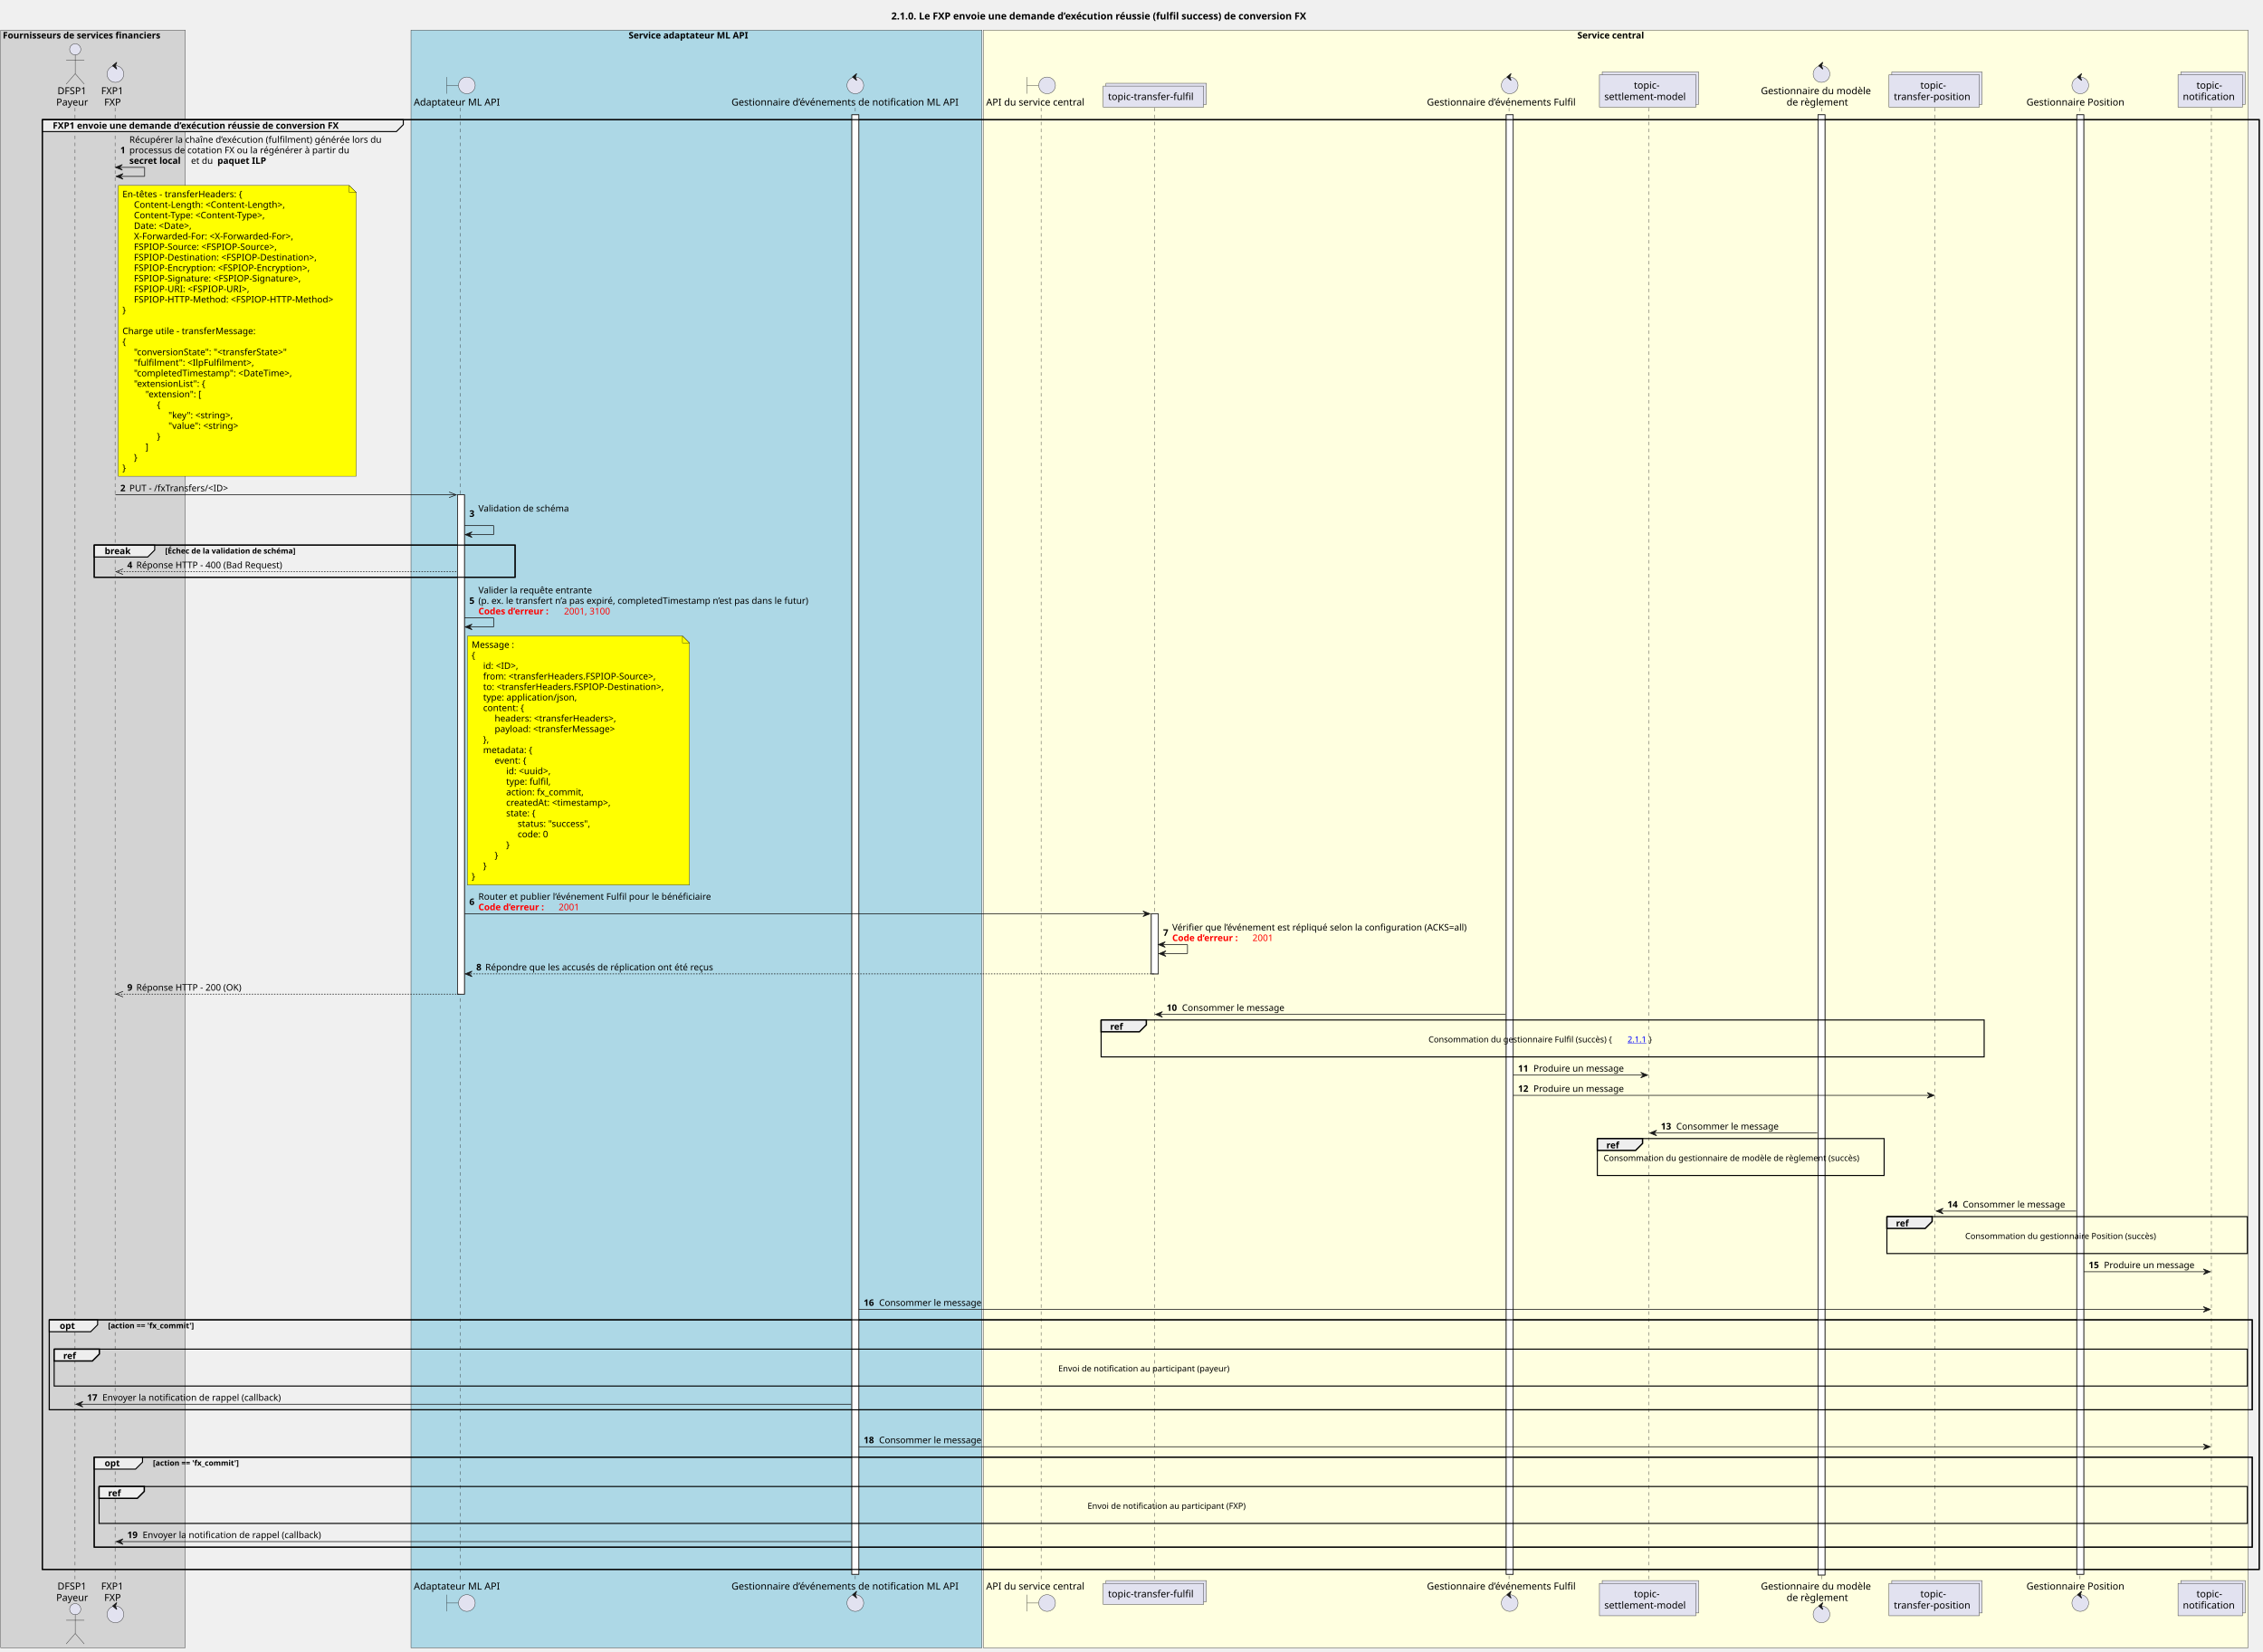
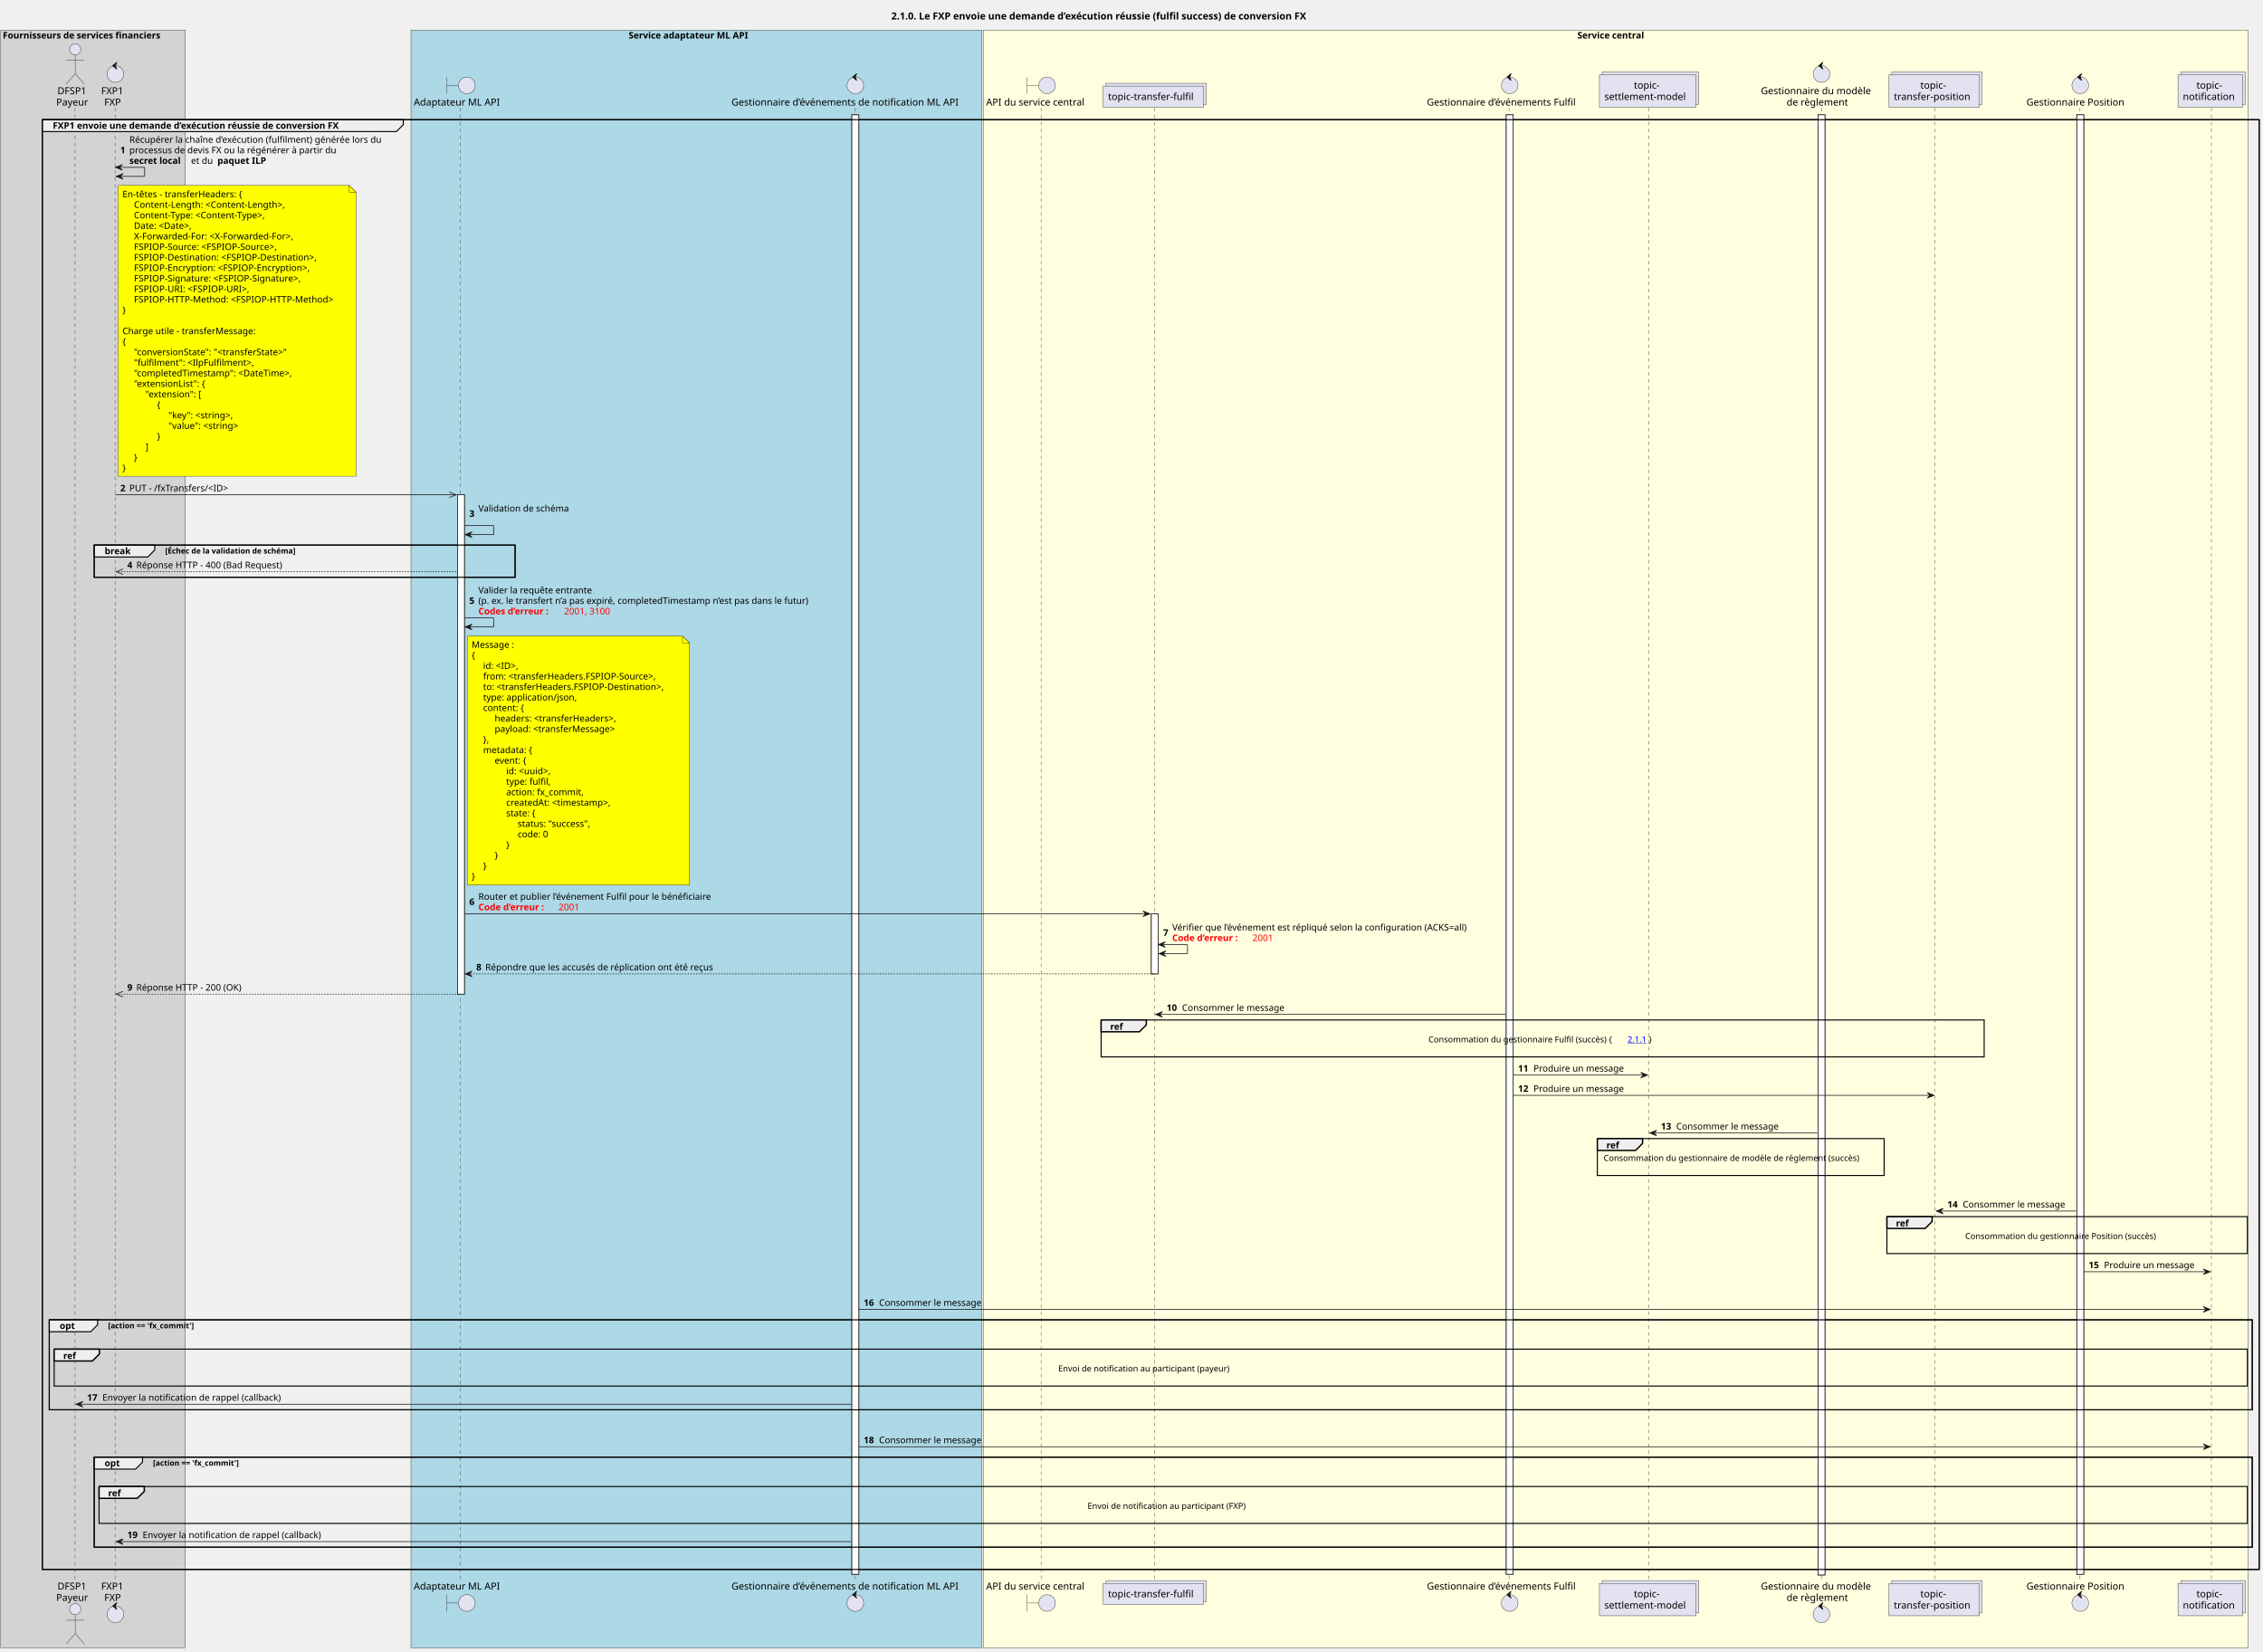
<svg xmlns="http://www.w3.org/2000/svg" xmlns:xlink="http://www.w3.org/1999/xlink" contentStyleType="text/css" height="2374px" preserveAspectRatio="none" style="width:3253px;height:2374px;background:#FFFFFF;" version="1.1" viewBox="0 0 3253 2374" width="3253px" zoomAndPan="magnify">
  <defs />
  <g>
    <text fill="#000000" font-family="sans-serif" font-size="14" font-weight="bold" lengthAdjust="spacing" textLength="694.094" x="1281.224" y="27.995">2.1.0. Le FXP envoie une demande d’exécution réussie (fulfil success) de conversion FX</text>
    <rect fill="#D3D3D3" height="2325.297" style="stroke:#181818;stroke-width:0.5;" width="265.264" x="1" y="43.297" />
    <text fill="#000000" font-family="sans-serif" font-size="13" font-weight="bold" lengthAdjust="spacing" textLength="259.264" x="4" y="55.364">Fournisseurs de services financiers</text>
    <rect fill="#ADD8E6" height="2325.297" style="stroke:#181818;stroke-width:0.5;" width="820.745" x="590.78" y="43.297" />
    <text fill="#000000" font-family="sans-serif" font-size="13" font-weight="bold" lengthAdjust="spacing" textLength="195.108" x="903.598" y="55.364">Service adaptateur ML API</text>
    <rect fill="#FFFFE0" height="2325.297" style="stroke:#181818;stroke-width:0.5;" width="1818.018" x="1413.525" y="43.297" />
    <text fill="#000000" font-family="sans-serif" font-size="13" font-weight="bold" lengthAdjust="spacing" textLength="110.202" x="2267.433" y="55.364">Service central</text>
    <rect fill="#FFFFFF" height="717.781" style="stroke:#181818;stroke-width:1.0;" width="10" x="657.608" y="711.273" />
    <rect fill="#FFFFFF" height="2097.977" style="stroke:#181818;stroke-width:1.0;" width="10" x="1224.508" y="165.023" />
    <rect fill="#FFFFFF" height="86.398" style="stroke:#181818;stroke-width:1.0;" width="10" x="1654.99" y="1313.523" />
    <rect fill="#FFFFFF" height="2097.977" style="stroke:#181818;stroke-width:1.0;" width="10" x="2165.166" y="165.023" />
    <rect fill="#FFFFFF" height="2098.977" style="stroke:#181818;stroke-width:1.0;" width="10" x="2613.309" y="165.023" />
    <rect fill="#FFFFFF" height="2097.977" style="stroke:#181818;stroke-width:1.0;" width="10" x="2985.336" y="165.023" />
    <rect fill="none" height="2083.977" style="stroke:#000000;stroke-width:1.5;" width="3186.682" x="60.861" y="172.023" />
    <rect fill="none" height="46.266" style="stroke:#000000;stroke-width:1.5;" width="605.027" x="135.41" y="783.539" />
    <rect fill="none" height="129.336" style="stroke:#000000;stroke-width:1.5;" width="3166.682" x="70.861" y="1897.195" />
    <rect fill="none" height="129.336" style="stroke:#000000;stroke-width:1.5;" width="3102.133" x="135.41" y="2094.664" />
    <line style="stroke:#181818;stroke-width:0.5;stroke-dasharray:5.0,5.0;" x1="107.861" x2="107.861" y1="155.023" y2="2273" />
    <line style="stroke:#181818;stroke-width:0.5;stroke-dasharray:5.0,5.0;" x1="165.41" x2="165.41" y1="155.023" y2="2273" />
    <line style="stroke:#181818;stroke-width:0.5;stroke-dasharray:5.0,5.0;" x1="661.78" x2="661.78" y1="155.023" y2="2273" />
    <line style="stroke:#181818;stroke-width:0.5;stroke-dasharray:5.0,5.0;" x1="1229.491" x2="1229.491" y1="155.023" y2="2273" />
    <line style="stroke:#181818;stroke-width:0.5;stroke-dasharray:5.0,5.0;" x1="1496.525" x2="1496.525" y1="155.023" y2="2273" />
    <line style="stroke:#181818;stroke-width:0.5;stroke-dasharray:5.0,5.0;" x1="1659.83" x2="1659.83" y1="155.023" y2="2273" />
    <line style="stroke:#181818;stroke-width:0.5;stroke-dasharray:5.0,5.0;" x1="2169.191" x2="2169.191" y1="155.023" y2="2273" />
    <line style="stroke:#181818;stroke-width:0.5;stroke-dasharray:5.0,5.0;" x1="2370.142" x2="2370.142" y1="155.023" y2="2273" />
    <line style="stroke:#181818;stroke-width:0.5;stroke-dasharray:5.0,5.0;" x1="2618.233" x2="2618.233" y1="155.023" y2="2273" />
    <line style="stroke:#181818;stroke-width:0.5;stroke-dasharray:5.0,5.0;" x1="2781.384" x2="2781.384" y1="155.023" y2="2273" />
    <line style="stroke:#181818;stroke-width:0.5;stroke-dasharray:5.0,5.0;" x1="2989.965" x2="2989.965" y1="155.023" y2="2273" />
    <line style="stroke:#181818;stroke-width:0.5;stroke-dasharray:5.0,5.0;" x1="3178.813" x2="3178.813" y1="155.023" y2="2273" />
    <text fill="#000000" font-family="sans-serif" font-size="14" lengthAdjust="spacing" textLength="45.069" x="82.601" y="135.425">DFSP1</text>
    <text fill="#000000" font-family="sans-serif" font-size="14" lengthAdjust="spacing" textLength="48.549" x="80.861" y="151.722">Payeur</text>
    <ellipse cx="108.135" cy="70.93" fill="#E2E2F0" rx="8" ry="8" style="stroke:#181818;stroke-width:0.5;" />
    <path d="M108.135,78.93 L108.135,105.93 M95.135,86.93 L121.135,86.93 M108.135,105.93 L95.135,120.93 M108.135,105.93 L121.135,120.93 " fill="none" style="stroke:#181818;stroke-width:0.5;" />
    <text fill="#000000" font-family="sans-serif" font-size="14" lengthAdjust="spacing" textLength="45.069" x="82.601" y="2284.995">DFSP1</text>
    <text fill="#000000" font-family="sans-serif" font-size="14" lengthAdjust="spacing" textLength="48.549" x="80.861" y="2301.292">Payeur</text>
    <ellipse cx="108.135" cy="2313.094" fill="#E2E2F0" rx="8" ry="8" style="stroke:#181818;stroke-width:0.5;" />
    <path d="M108.135,2321.094 L108.135,2348.094 M95.135,2329.094 L121.135,2329.094 M108.135,2348.094 L95.135,2363.094 M108.135,2348.094 L121.135,2363.094 " fill="none" style="stroke:#181818;stroke-width:0.5;" />
    <text fill="#000000" font-family="sans-serif" font-size="14" lengthAdjust="spacing" textLength="34.993" x="145.41" y="135.425">FXP1</text>
    <text fill="#000000" font-family="sans-serif" font-size="14" lengthAdjust="spacing" textLength="26.086" x="149.863" y="151.722">FXP</text>
    <ellipse cx="165.906" cy="106.43" fill="#E2E2F0" rx="12" ry="12" style="stroke:#181818;stroke-width:0.5;" />
    <polygon fill="#181818" points="161.906,94.43,167.906,89.43,165.906,94.43,167.906,99.43,161.906,94.43" style="stroke:#181818;stroke-width:1.0;" />
    <text fill="#000000" font-family="sans-serif" font-size="14" lengthAdjust="spacing" textLength="34.993" x="145.41" y="2284.995">FXP1</text>
    <text fill="#000000" font-family="sans-serif" font-size="14" lengthAdjust="spacing" textLength="26.086" x="149.863" y="2301.292">FXP</text>
    <ellipse cx="165.906" cy="2320.594" fill="#E2E2F0" rx="12" ry="12" style="stroke:#181818;stroke-width:0.5;" />
    <polygon fill="#181818" points="161.906,2308.594,167.906,2303.594,165.906,2308.594,167.906,2313.594,161.906,2308.594" style="stroke:#181818;stroke-width:1.0;" />
    <text fill="#000000" font-family="sans-serif" font-size="14" lengthAdjust="spacing" textLength="129.657" x="594.78" y="151.722">Adaptateur ML API</text>
    <path d="M642.108,110.727 L642.108,134.727 M642.108,122.727 L659.108,122.727 " fill="none" style="stroke:#181818;stroke-width:0.5;" />
    <ellipse cx="671.108" cy="122.727" fill="#E2E2F0" rx="12" ry="12" style="stroke:#181818;stroke-width:0.5;" />
    <text fill="#000000" font-family="sans-serif" font-size="14" lengthAdjust="spacing" textLength="129.657" x="594.78" y="2284.995">Adaptateur ML API</text>
    <path d="M642.108,2292.297 L642.108,2316.297 M642.108,2304.297 L659.108,2304.297 " fill="none" style="stroke:#181818;stroke-width:0.5;" />
    <ellipse cx="671.108" cy="2304.297" fill="#E2E2F0" rx="12" ry="12" style="stroke:#181818;stroke-width:0.5;" />
    <text fill="#000000" font-family="sans-serif" font-size="14" lengthAdjust="spacing" textLength="350.034" x="1051.491" y="151.722">Gestionnaire d’événements de notification ML API</text>
    <ellipse cx="1229.508" cy="122.727" fill="#E2E2F0" rx="12" ry="12" style="stroke:#181818;stroke-width:0.5;" />
    <polygon fill="#181818" points="1225.508,110.727,1231.508,105.727,1229.508,110.727,1231.508,115.727,1225.508,110.727" style="stroke:#181818;stroke-width:1.0;" />
    <text fill="#000000" font-family="sans-serif" font-size="14" lengthAdjust="spacing" textLength="350.034" x="1051.491" y="2284.995">Gestionnaire d’événements de notification ML API</text>
    <ellipse cx="1229.508" cy="2304.297" fill="#E2E2F0" rx="12" ry="12" style="stroke:#181818;stroke-width:0.5;" />
    <polygon fill="#181818" points="1225.508,2292.297,1231.508,2287.297,1229.508,2292.297,1231.508,2297.297,1225.508,2292.297" style="stroke:#181818;stroke-width:1.0;" />
    <text fill="#000000" font-family="sans-serif" font-size="14" lengthAdjust="spacing" textLength="152.305" x="1417.525" y="151.722">API du service central</text>
    <path d="M1476.177,110.727 L1476.177,134.727 M1476.177,122.727 L1493.177,122.727 " fill="none" style="stroke:#181818;stroke-width:0.5;" />
    <ellipse cx="1505.177" cy="122.727" fill="#E2E2F0" rx="12" ry="12" style="stroke:#181818;stroke-width:0.5;" />
    <text fill="#000000" font-family="sans-serif" font-size="14" lengthAdjust="spacing" textLength="152.305" x="1417.525" y="2284.995">API du service central</text>
    <path d="M1476.177,2292.297 L1476.177,2316.297 M1476.177,2304.297 L1493.177,2304.297 " fill="none" style="stroke:#181818;stroke-width:0.5;" />
    <ellipse cx="1505.177" cy="2304.297" fill="#E2E2F0" rx="12" ry="12" style="stroke:#181818;stroke-width:0.5;" />
    <rect fill="#E2E2F0" height="30.297" style="stroke:#181818;stroke-width:0.5;" width="144.32" x="1589.83" y="119.727" />
    <rect fill="#E2E2F0" height="30.297" style="stroke:#181818;stroke-width:0.5;" width="144.32" x="1585.83" y="123.727" />
    <text fill="#000000" font-family="sans-serif" font-size="14" lengthAdjust="spacing" textLength="130.32" x="1592.83" y="143.722">topic-transfer-fulfil</text>
    <rect fill="#E2E2F0" height="30.297" style="stroke:#181818;stroke-width:0.5;" width="144.32" x="1589.83" y="2272" />
    <rect fill="#E2E2F0" height="30.297" style="stroke:#181818;stroke-width:0.5;" width="144.32" x="1585.83" y="2276" />
    <text fill="#000000" font-family="sans-serif" font-size="14" lengthAdjust="spacing" textLength="130.32" x="1592.83" y="2295.995">topic-transfer-fulfil</text>
    <text fill="#000000" font-family="sans-serif" font-size="14" lengthAdjust="spacing" textLength="231.95" x="2051.191" y="151.722">Gestionnaire d’événements Fulfil</text>
    <ellipse cx="2170.166" cy="122.727" fill="#E2E2F0" rx="12" ry="12" style="stroke:#181818;stroke-width:0.5;" />
    <polygon fill="#181818" points="2166.166,110.727,2172.166,105.727,2170.166,110.727,2172.166,115.727,2166.166,110.727" style="stroke:#181818;stroke-width:1.0;" />
    <text fill="#000000" font-family="sans-serif" font-size="14" lengthAdjust="spacing" textLength="231.95" x="2051.191" y="2284.995">Gestionnaire d’événements Fulfil</text>
    <ellipse cx="2170.166" cy="2304.297" fill="#E2E2F0" rx="12" ry="12" style="stroke:#181818;stroke-width:0.5;" />
    <polygon fill="#181818" points="2166.166,2292.297,2172.166,2287.297,2170.166,2292.297,2172.166,2297.297,2166.166,2292.297" style="stroke:#181818;stroke-width:1.0;" />
    <rect fill="#E2E2F0" height="46.594" style="stroke:#181818;stroke-width:0.5;" width="138.647" x="2303.142" y="103.43" />
    <rect fill="#E2E2F0" height="46.594" style="stroke:#181818;stroke-width:0.5;" width="138.647" x="2299.142" y="107.43" />
    <text fill="#000000" font-family="sans-serif" font-size="14" lengthAdjust="spacing" textLength="39.58" x="2348.675" y="127.425">topic-</text>
    <text fill="#000000" font-family="sans-serif" font-size="14" lengthAdjust="spacing" textLength="124.647" x="2306.142" y="143.722">settlement-model</text>
    <rect fill="#E2E2F0" height="46.594" style="stroke:#181818;stroke-width:0.5;" width="138.647" x="2303.142" y="2272" />
    <rect fill="#E2E2F0" height="46.594" style="stroke:#181818;stroke-width:0.5;" width="138.647" x="2299.142" y="2276" />
    <text fill="#000000" font-family="sans-serif" font-size="14" lengthAdjust="spacing" textLength="39.58" x="2348.675" y="2295.995">topic-</text>
    <text fill="#000000" font-family="sans-serif" font-size="14" lengthAdjust="spacing" textLength="124.647" x="2306.142" y="2312.292">settlement-model</text>
    <text fill="#000000" font-family="sans-serif" font-size="14" lengthAdjust="spacing" textLength="168.15" x="2531.233" y="135.425">Gestionnaire du modèle</text>
    <text fill="#000000" font-family="sans-serif" font-size="14" lengthAdjust="spacing" textLength="94.322" x="2568.148" y="151.722">de règlement</text>
    <ellipse cx="2618.309" cy="106.43" fill="#E2E2F0" rx="12" ry="12" style="stroke:#181818;stroke-width:0.5;" />
    <polygon fill="#181818" points="2614.309,94.43,2620.309,89.43,2618.309,94.43,2620.309,99.43,2614.309,94.43" style="stroke:#181818;stroke-width:1.0;" />
    <text fill="#000000" font-family="sans-serif" font-size="14" lengthAdjust="spacing" textLength="168.15" x="2531.233" y="2284.995">Gestionnaire du modèle</text>
    <text fill="#000000" font-family="sans-serif" font-size="14" lengthAdjust="spacing" textLength="94.322" x="2568.148" y="2301.292">de règlement</text>
    <ellipse cx="2618.309" cy="2320.594" fill="#E2E2F0" rx="12" ry="12" style="stroke:#181818;stroke-width:0.5;" />
    <polygon fill="#181818" points="2614.309,2308.594,2620.309,2303.594,2618.309,2308.594,2620.309,2313.594,2614.309,2308.594" style="stroke:#181818;stroke-width:1.0;" />
    <rect fill="#E2E2F0" height="46.594" style="stroke:#181818;stroke-width:0.5;" width="129.794" x="2719.384" y="103.43" />
    <rect fill="#E2E2F0" height="46.594" style="stroke:#181818;stroke-width:0.5;" width="129.794" x="2715.384" y="107.43" />
    <text fill="#000000" font-family="sans-serif" font-size="14" lengthAdjust="spacing" textLength="39.58" x="2760.491" y="127.425">topic-</text>
    <text fill="#000000" font-family="sans-serif" font-size="14" lengthAdjust="spacing" textLength="115.794" x="2722.384" y="143.722">transfer-position</text>
    <rect fill="#E2E2F0" height="46.594" style="stroke:#181818;stroke-width:0.5;" width="129.794" x="2719.384" y="2272" />
    <rect fill="#E2E2F0" height="46.594" style="stroke:#181818;stroke-width:0.5;" width="129.794" x="2715.384" y="2276" />
    <text fill="#000000" font-family="sans-serif" font-size="14" lengthAdjust="spacing" textLength="39.58" x="2760.491" y="2295.995">topic-</text>
    <text fill="#000000" font-family="sans-serif" font-size="14" lengthAdjust="spacing" textLength="115.794" x="2722.384" y="2312.292">transfer-position</text>
    <text fill="#000000" font-family="sans-serif" font-size="14" lengthAdjust="spacing" textLength="148.743" x="2912.965" y="151.722">Gestionnaire Position</text>
    <ellipse cx="2990.336" cy="122.727" fill="#E2E2F0" rx="12" ry="12" style="stroke:#181818;stroke-width:0.5;" />
    <polygon fill="#181818" points="2986.336,110.727,2992.336,105.727,2990.336,110.727,2992.336,115.727,2986.336,110.727" style="stroke:#181818;stroke-width:1.0;" />
    <text fill="#000000" font-family="sans-serif" font-size="14" lengthAdjust="spacing" textLength="148.743" x="2912.965" y="2284.995">Gestionnaire Position</text>
    <ellipse cx="2990.336" cy="2304.297" fill="#E2E2F0" rx="12" ry="12" style="stroke:#181818;stroke-width:0.5;" />
    <polygon fill="#181818" points="2986.336,2292.297,2992.336,2287.297,2990.336,2292.297,2992.336,2297.297,2986.336,2292.297" style="stroke:#181818;stroke-width:1.0;" />
    <rect fill="#E2E2F0" height="46.594" style="stroke:#181818;stroke-width:0.5;" width="92.73" x="3134.813" y="103.43" />
    <rect fill="#E2E2F0" height="46.594" style="stroke:#181818;stroke-width:0.5;" width="92.73" x="3130.813" y="107.43" />
    <text fill="#000000" font-family="sans-serif" font-size="14" lengthAdjust="spacing" textLength="39.58" x="3157.388" y="127.425">topic-</text>
    <text fill="#000000" font-family="sans-serif" font-size="14" lengthAdjust="spacing" textLength="78.73" x="3137.813" y="143.722">notification</text>
    <rect fill="#E2E2F0" height="46.594" style="stroke:#181818;stroke-width:0.5;" width="92.73" x="3134.813" y="2272" />
    <rect fill="#E2E2F0" height="46.594" style="stroke:#181818;stroke-width:0.5;" width="92.73" x="3130.813" y="2276" />
    <text fill="#000000" font-family="sans-serif" font-size="14" lengthAdjust="spacing" textLength="39.58" x="3157.388" y="2295.995">topic-</text>
    <text fill="#000000" font-family="sans-serif" font-size="14" lengthAdjust="spacing" textLength="78.73" x="3137.813" y="2312.292">notification</text>
    <rect fill="#FFFFFF" height="717.781" style="stroke:#181818;stroke-width:1.0;" width="10" x="657.608" y="711.273" />
    <rect fill="#FFFFFF" height="2097.977" style="stroke:#181818;stroke-width:1.0;" width="10" x="1224.508" y="165.023" />
    <rect fill="#FFFFFF" height="86.398" style="stroke:#181818;stroke-width:1.0;" width="10" x="1654.99" y="1313.523" />
    <rect fill="#FFFFFF" height="2097.977" style="stroke:#181818;stroke-width:1.0;" width="10" x="2165.166" y="165.023" />
    <rect fill="#FFFFFF" height="2098.977" style="stroke:#181818;stroke-width:1.0;" width="10" x="2613.309" y="165.023" />
    <rect fill="#FFFFFF" height="2097.977" style="stroke:#181818;stroke-width:1.0;" width="10" x="2985.336" y="165.023" />
    <path d="M60.861,172.023 L579.751,172.023 L579.751,179.156 L569.751,189.156 L60.861,189.156 L60.861,172.023 " fill="#EEEEEE" style="stroke:#000000;stroke-width:1.5;" />
    <rect fill="none" height="2083.977" style="stroke:#000000;stroke-width:1.5;" width="3186.682" x="60.861" y="172.023" />
    <text fill="#000000" font-family="sans-serif" font-size="13" font-weight="bold" lengthAdjust="spacing" textLength="473.891" x="75.861" y="185.09">FXP1 envoie une demande d’exécution réussie de conversion FX</text>
    <line style="stroke:#181818;stroke-width:1.0;" x1="165.906" x2="207.906" y1="240.555" y2="240.555" />
    <line style="stroke:#181818;stroke-width:1.0;" x1="207.906" x2="207.906" y1="240.555" y2="253.555" />
    <line style="stroke:#181818;stroke-width:1.0;" x1="166.906" x2="207.906" y1="253.555" y2="253.555" />
    <polygon fill="#181818" points="175.906,236.555,165.906,240.555,175.906,244.555,171.906,240.555" style="stroke:#181818;stroke-width:1.0;" />
    <polygon fill="#181818" points="176.906,249.555,166.906,253.555,176.906,257.555,172.906,253.555" style="stroke:#181818;stroke-width:1.0;" />
    <text fill="#000000" font-family="sans-serif" font-size="13" font-weight="bold" lengthAdjust="spacing" textLength="9.045" x="172.906" y="220.356">1</text>
    <text fill="#000000" font-family="sans-serif" font-size="13" lengthAdjust="spacing" textLength="393.796" x="185.952" y="205.223">Récupérer la chaîne d’exécution (fulfilment) générée lors du</text>
-     <text fill="#000000" font-family="sans-serif" font-size="13" lengthAdjust="spacing" textLength="340.507" x="185.952" y="220.356">processus de cotation FX ou la régénérer à partir du</text>
+     <text fill="#000000" font-family="sans-serif" font-size="13" lengthAdjust="spacing" textLength="321.769" x="185.952" y="220.356">processus de devis FX ou la régénérer à partir du</text>
    <text fill="#000000" font-family="sans-serif" font-size="13" font-weight="bold" lengthAdjust="spacing" textLength="84.551" x="185.952" y="235.489">secret local</text>
    <text fill="#000000" font-family="sans-serif" font-size="13" lengthAdjust="spacing" textLength="33.719" x="274.635" y="235.489">et du</text>
    <text fill="#000000" font-family="sans-serif" font-size="13" font-weight="bold" lengthAdjust="spacing" textLength="78.844" x="312.486" y="235.489">paquet ILP</text>
    <path d="M170,266.555 L170,684.555 L512,684.555 L512,276.555 L502,266.555 L170,266.555 " fill="#FFFF00" style="stroke:#181818;stroke-width:0.5;" />
    <path d="M502,266.555 L502,276.555 L512,276.555 L502,266.555 " fill="#FFFF00" style="stroke:#181818;stroke-width:0.5;" />
    <text fill="#000000" font-family="sans-serif" font-size="13" lengthAdjust="spacing" textLength="189.293" x="176" y="283.622">En-têtes - transferHeaders: {</text>
    <text fill="#000000" font-family="sans-serif" font-size="13" lengthAdjust="spacing" textLength="237.352" x="192.529" y="298.754">Content-Length: &lt;Content-Length&gt;,</text>
    <text fill="#000000" font-family="sans-serif" font-size="13" lengthAdjust="spacing" textLength="210.983" x="192.529" y="313.887">Content-Type: &lt;Content-Type&gt;,</text>
    <text fill="#000000" font-family="sans-serif" font-size="13" lengthAdjust="spacing" textLength="96.573" x="192.529" y="329.02">Date: &lt;Date&gt;,</text>
    <text fill="#000000" font-family="sans-serif" font-size="13" lengthAdjust="spacing" textLength="250.999" x="192.529" y="344.153">X-Forwarded-For: &lt;X-Forwarded-For&gt;,</text>
    <text fill="#000000" font-family="sans-serif" font-size="13" lengthAdjust="spacing" textLength="224.631" x="192.529" y="359.286">FSPIOP-Source: &lt;FSPIOP-Source&gt;,</text>
    <text fill="#000000" font-family="sans-serif" font-size="13" lengthAdjust="spacing" textLength="283.956" x="192.529" y="374.418">FSPIOP-Destination: &lt;FSPIOP-Destination&gt;,</text>
    <text fill="#000000" font-family="sans-serif" font-size="13" lengthAdjust="spacing" textLength="274.346" x="192.529" y="389.551">FSPIOP-Encryption: &lt;FSPIOP-Encryption&gt;,</text>
    <text fill="#000000" font-family="sans-serif" font-size="13" lengthAdjust="spacing" textLength="260.762" x="192.529" y="404.684">FSPIOP-Signature: &lt;FSPIOP-Signature&gt;,</text>
    <text fill="#000000" font-family="sans-serif" font-size="13" lengthAdjust="spacing" textLength="179.524" x="192.529" y="419.817">FSPIOP-URI: &lt;FSPIOP-URI&gt;,</text>
    <text fill="#000000" font-family="sans-serif" font-size="13" lengthAdjust="spacing" textLength="304.516" x="192.529" y="434.95">FSPIOP-HTTP-Method: &lt;FSPIOP-HTTP-Method&gt;</text>
    <text fill="#000000" font-family="sans-serif" font-size="13" lengthAdjust="spacing" textLength="8.271" x="176" y="450.082">}</text>
    <text fill="#000000" font-family="sans-serif" font-size="13" lengthAdjust="spacing" textLength="4.132" x="176" y="465.215"> </text>
    <text fill="#000000" font-family="sans-serif" font-size="13" lengthAdjust="spacing" textLength="205.22" x="176" y="480.348">Charge utile - transferMessage:</text>
    <text fill="#000000" font-family="sans-serif" font-size="13" lengthAdjust="spacing" textLength="8.271" x="176" y="495.481">{</text>
    <text fill="#000000" font-family="sans-serif" font-size="13" lengthAdjust="spacing" textLength="245.331" x="192.529" y="510.614">"conversionState": "&lt;transferState&gt;"</text>
    <text fill="#000000" font-family="sans-serif" font-size="13" lengthAdjust="spacing" textLength="189.44" x="192.529" y="525.747">"fulfilment": &lt;IlpFulfilment&gt;,</text>
    <text fill="#000000" font-family="sans-serif" font-size="13" lengthAdjust="spacing" textLength="251.615" x="192.529" y="540.879">"completedTimestamp": &lt;DateTime&gt;,</text>
    <text fill="#000000" font-family="sans-serif" font-size="13" lengthAdjust="spacing" textLength="115.07" x="192.529" y="556.012">"extensionList": {</text>
    <text fill="#000000" font-family="sans-serif" font-size="13" lengthAdjust="spacing" textLength="89.147" x="209.059" y="571.145">"extension": [</text>
    <text fill="#000000" font-family="sans-serif" font-size="13" lengthAdjust="spacing" textLength="8.271" x="225.588" y="586.278">{</text>
    <text fill="#000000" font-family="sans-serif" font-size="13" lengthAdjust="spacing" textLength="106.926" x="242.117" y="601.411">"key": &lt;string&gt;,</text>
    <text fill="#000000" font-family="sans-serif" font-size="13" lengthAdjust="spacing" textLength="115.083" x="242.117" y="616.543">"value": &lt;string&gt;</text>
    <text fill="#000000" font-family="sans-serif" font-size="13" lengthAdjust="spacing" textLength="8.271" x="225.588" y="631.676">}</text>
    <text fill="#000000" font-family="sans-serif" font-size="13" lengthAdjust="spacing" textLength="5.072" x="209.059" y="646.809">]</text>
    <text fill="#000000" font-family="sans-serif" font-size="13" lengthAdjust="spacing" textLength="8.271" x="192.529" y="661.942">}</text>
    <text fill="#000000" font-family="sans-serif" font-size="13" lengthAdjust="spacing" textLength="8.271" x="176" y="677.075">}</text>
    <line style="stroke:#181818;stroke-width:1.0;" x1="655.608" x2="645.608" y1="711.273" y2="707.273" />
    <line style="stroke:#181818;stroke-width:1.0;" x1="655.608" x2="645.608" y1="711.273" y2="715.273" />
    <line style="stroke:#181818;stroke-width:1.0;" x1="165.906" x2="656.608" y1="711.273" y2="711.273" />
    <text fill="#000000" font-family="sans-serif" font-size="13" font-weight="bold" lengthAdjust="spacing" textLength="9.045" x="172.906" y="706.207">2</text>
    <text fill="#000000" font-family="sans-serif" font-size="13" lengthAdjust="spacing" textLength="155.867" x="185.952" y="706.207">PUT - /fxTransfers/&lt;ID&gt;</text>
    <line style="stroke:#181818;stroke-width:1.0;" x1="667.608" x2="709.608" y1="755.539" y2="755.539" />
    <line style="stroke:#181818;stroke-width:1.0;" x1="709.608" x2="709.608" y1="755.539" y2="768.539" />
    <line style="stroke:#181818;stroke-width:1.0;" x1="668.608" x2="709.608" y1="768.539" y2="768.539" />
    <polygon fill="#181818" points="678.608,764.539,668.608,768.539,678.608,772.539,674.608,768.539" style="stroke:#181818;stroke-width:1.0;" />
    <text fill="#000000" font-family="sans-serif" font-size="13" font-weight="bold" lengthAdjust="spacing" textLength="9.045" x="674.608" y="742.907">3</text>
    <text fill="#000000" font-family="sans-serif" font-size="13" lengthAdjust="spacing" textLength="140.505" x="687.654" y="735.34">Validation de schéma</text>
    <text fill="#000000" font-family="sans-serif" font-size="13" lengthAdjust="spacing" textLength="4.132" x="687.654" y="750.473"> </text>
    <path d="M135.41,783.539 L222.361,783.539 L222.361,790.672 L212.361,800.672 L135.41,800.672 L135.41,783.539 " fill="#EEEEEE" style="stroke:#000000;stroke-width:1.5;" />
    <rect fill="none" height="46.266" style="stroke:#000000;stroke-width:1.5;" width="605.027" x="135.41" y="783.539" />
    <text fill="#000000" font-family="sans-serif" font-size="13" font-weight="bold" lengthAdjust="spacing" textLength="41.952" x="150.41" y="796.606">break</text>
    <text fill="#000000" font-family="sans-serif" font-size="11" font-weight="bold" lengthAdjust="spacing" textLength="216.004" x="237.361" y="795.75">[Échec de la validation de schéma]</text>
    <line style="stroke:#181818;stroke-width:1.0;" x1="166.906" x2="176.906" y1="821.805" y2="817.805" />
    <line style="stroke:#181818;stroke-width:1.0;" x1="166.906" x2="176.906" y1="821.805" y2="825.805" />
    <line style="stroke:#181818;stroke-width:1.0;stroke-dasharray:2.0,2.0;" x1="165.906" x2="656.608" y1="821.805" y2="821.805" />
    <text fill="#000000" font-family="sans-serif" font-size="13" font-weight="bold" lengthAdjust="spacing" textLength="9.045" x="182.906" y="816.739">4</text>
    <text fill="#000000" font-family="sans-serif" font-size="13" lengthAdjust="spacing" textLength="228.579" x="195.952" y="816.739">Réponse HTTP - 400 (Bad Request)</text>
    <line style="stroke:#181818;stroke-width:1.0;" x1="667.608" x2="709.608" y1="888.203" y2="888.203" />
    <line style="stroke:#181818;stroke-width:1.0;" x1="709.608" x2="709.608" y1="888.203" y2="901.203" />
    <line style="stroke:#181818;stroke-width:1.0;" x1="668.608" x2="709.608" y1="901.203" y2="901.203" />
    <polygon fill="#181818" points="678.608,897.203,668.608,901.203,678.608,905.203,674.608,901.203" style="stroke:#181818;stroke-width:1.0;" />
    <text fill="#000000" font-family="sans-serif" font-size="13" font-weight="bold" lengthAdjust="spacing" textLength="9.045" x="674.608" y="868.004">5</text>
    <text fill="#000000" font-family="sans-serif" font-size="13" lengthAdjust="spacing" textLength="176.56" x="687.654" y="852.872">Valider la requête entrante</text>
    <text fill="#000000" font-family="sans-serif" font-size="13" lengthAdjust="spacing" textLength="519.854" x="687.654" y="868.004">(p. ex. le transfert n’a pas expiré, completedTimestamp n’est pas dans le futur)</text>
    <text fill="#FF0000" font-family="sans-serif" font-size="13" font-weight="bold" lengthAdjust="spacing" textLength="118.949" x="687.654" y="883.137">Codes d’erreur :</text>
    <text fill="#FF0000" font-family="sans-serif" font-size="13" lengthAdjust="spacing" textLength="74.433" x="810.735" y="883.137">2001, 3100</text>
    <path d="M672,914.203 L672,1272.203 L991,1272.203 L991,924.203 L981,914.203 L672,914.203 " fill="#FFFF00" style="stroke:#181818;stroke-width:0.5;" />
    <path d="M981,914.203 L981,924.203 L991,924.203 L981,914.203 " fill="#FFFF00" style="stroke:#181818;stroke-width:0.5;" />
    <text fill="#000000" font-family="sans-serif" font-size="13" lengthAdjust="spacing" textLength="65.489" x="678" y="931.27">Message :</text>
    <text fill="#000000" font-family="sans-serif" font-size="13" lengthAdjust="spacing" textLength="8.271" x="678" y="946.403">{</text>
    <text fill="#000000" font-family="sans-serif" font-size="13" lengthAdjust="spacing" textLength="60.138" x="694.529" y="961.536">id: &lt;ID&gt;,</text>
    <text fill="#000000" font-family="sans-serif" font-size="13" lengthAdjust="spacing" textLength="269.648" x="694.529" y="976.668">from: &lt;transferHeaders.FSPIOP-Source&gt;,</text>
    <text fill="#000000" font-family="sans-serif" font-size="13" lengthAdjust="spacing" textLength="281.823" x="694.529" y="991.801">to: &lt;transferHeaders.FSPIOP-Destination&gt;,</text>
    <text fill="#000000" font-family="sans-serif" font-size="13" lengthAdjust="spacing" textLength="144.352" x="694.529" y="1006.934">type: application/json,</text>
    <text fill="#000000" font-family="sans-serif" font-size="13" lengthAdjust="spacing" textLength="66.555" x="694.529" y="1022.067">content: {</text>
    <text fill="#000000" font-family="sans-serif" font-size="13" lengthAdjust="spacing" textLength="192.448" x="711.059" y="1037.2">headers: &lt;transferHeaders&gt;,</text>
    <text fill="#000000" font-family="sans-serif" font-size="13" lengthAdjust="spacing" textLength="190.309" x="711.059" y="1052.332">payload: &lt;transferMessage&gt;</text>
    <text fill="#000000" font-family="sans-serif" font-size="13" lengthAdjust="spacing" textLength="12.403" x="694.529" y="1067.465">},</text>
    <text fill="#000000" font-family="sans-serif" font-size="13" lengthAdjust="spacing" textLength="79.79" x="694.529" y="1082.598">metadata: {</text>
    <text fill="#000000" font-family="sans-serif" font-size="13" lengthAdjust="spacing" textLength="53.809" x="711.059" y="1097.731">event: {</text>
    <text fill="#000000" font-family="sans-serif" font-size="13" lengthAdjust="spacing" textLength="74.636" x="727.588" y="1112.864">id: &lt;uuid&gt;,</text>
    <text fill="#000000" font-family="sans-serif" font-size="13" lengthAdjust="spacing" textLength="69.913" x="727.588" y="1127.997">type: fulfil,</text>
    <text fill="#000000" font-family="sans-serif" font-size="13" lengthAdjust="spacing" textLength="120.567" x="727.588" y="1143.129">action: fx_commit,</text>
    <text fill="#000000" font-family="sans-serif" font-size="13" lengthAdjust="spacing" textLength="168.346" x="727.588" y="1158.262">createdAt: &lt;timestamp&gt;,</text>
    <text fill="#000000" font-family="sans-serif" font-size="13" lengthAdjust="spacing" textLength="49.715" x="727.588" y="1173.395">state: {</text>
    <text fill="#000000" font-family="sans-serif" font-size="13" lengthAdjust="spacing" textLength="115.4" x="744.117" y="1188.528">status: "success",</text>
    <text fill="#000000" font-family="sans-serif" font-size="13" lengthAdjust="spacing" textLength="48.134" x="744.117" y="1203.661">code: 0</text>
    <text fill="#000000" font-family="sans-serif" font-size="13" lengthAdjust="spacing" textLength="8.271" x="727.588" y="1218.793">}</text>
    <text fill="#000000" font-family="sans-serif" font-size="13" lengthAdjust="spacing" textLength="8.271" x="711.059" y="1233.926">}</text>
    <text fill="#000000" font-family="sans-serif" font-size="13" lengthAdjust="spacing" textLength="8.271" x="694.529" y="1249.059">}</text>
    <text fill="#000000" font-family="sans-serif" font-size="13" lengthAdjust="spacing" textLength="8.271" x="678" y="1264.192">}</text>
    <polygon fill="#181818" points="1642.99,1309.523,1652.99,1313.523,1642.99,1317.523,1646.99,1313.523" style="stroke:#181818;stroke-width:1.0;" />
    <line style="stroke:#181818;stroke-width:1.0;" x1="667.608" x2="1648.99" y1="1313.523" y2="1313.523" />
    <text fill="#000000" font-family="sans-serif" font-size="13" font-weight="bold" lengthAdjust="spacing" textLength="9.045" x="674.608" y="1300.891">6</text>
    <text fill="#000000" font-family="sans-serif" font-size="13" lengthAdjust="spacing" textLength="361.55" x="687.654" y="1293.325">Router et publier l’événement Fulfil pour le bénéficiaire</text>
    <text fill="#FF0000" font-family="sans-serif" font-size="13" font-weight="bold" lengthAdjust="spacing" textLength="111.211" x="687.654" y="1308.457">Code d’erreur :</text>
    <text fill="#FF0000" font-family="sans-serif" font-size="13" lengthAdjust="spacing" textLength="33.084" x="802.997" y="1308.457">2001</text>
    <line style="stroke:#181818;stroke-width:1.0;" x1="1664.99" x2="1706.99" y1="1357.789" y2="1357.789" />
    <line style="stroke:#181818;stroke-width:1.0;" x1="1706.99" x2="1706.99" y1="1357.789" y2="1370.789" />
    <line style="stroke:#181818;stroke-width:1.0;" x1="1665.99" x2="1706.99" y1="1370.789" y2="1370.789" />
    <polygon fill="#181818" points="1674.99,1353.789,1664.99,1357.789,1674.99,1361.789,1670.99,1357.789" style="stroke:#181818;stroke-width:1.0;" />
    <polygon fill="#181818" points="1675.99,1366.789,1665.99,1370.789,1675.99,1374.789,1671.99,1370.789" style="stroke:#181818;stroke-width:1.0;" />
    <text fill="#000000" font-family="sans-serif" font-size="13" font-weight="bold" lengthAdjust="spacing" textLength="9.045" x="1671.99" y="1345.157">7</text>
    <text fill="#000000" font-family="sans-serif" font-size="13" lengthAdjust="spacing" textLength="463.131" x="1685.035" y="1337.59">Vérifier que l’événement est répliqué selon la configuration (ACKS=all)</text>
    <text fill="#FF0000" font-family="sans-serif" font-size="13" font-weight="bold" lengthAdjust="spacing" textLength="111.211" x="1685.035" y="1352.723">Code d’erreur :</text>
    <text fill="#FF0000" font-family="sans-serif" font-size="13" lengthAdjust="spacing" textLength="33.084" x="1800.378" y="1352.723">2001</text>
    <polygon fill="#181818" points="678.608,1395.922,668.608,1399.922,678.608,1403.922,674.608,1399.922" style="stroke:#181818;stroke-width:1.0;" />
    <line style="stroke:#181818;stroke-width:1.0;stroke-dasharray:2.0,2.0;" x1="672.608" x2="1658.99" y1="1399.922" y2="1399.922" />
    <text fill="#000000" font-family="sans-serif" font-size="13" font-weight="bold" lengthAdjust="spacing" textLength="9.045" x="684.608" y="1394.856">8</text>
    <text fill="#000000" font-family="sans-serif" font-size="13" lengthAdjust="spacing" textLength="354.015" x="697.654" y="1394.856">Répondre que les accusés de réplication ont été reçus</text>
    <line style="stroke:#181818;stroke-width:1.0;" x1="166.906" x2="176.906" y1="1429.055" y2="1425.055" />
    <line style="stroke:#181818;stroke-width:1.0;" x1="166.906" x2="176.906" y1="1429.055" y2="1433.055" />
    <line style="stroke:#181818;stroke-width:1.0;stroke-dasharray:2.0,2.0;" x1="165.906" x2="661.608" y1="1429.055" y2="1429.055" />
    <text fill="#000000" font-family="sans-serif" font-size="13" font-weight="bold" lengthAdjust="spacing" textLength="9.045" x="182.906" y="1423.989">9</text>
    <text fill="#000000" font-family="sans-serif" font-size="13" lengthAdjust="spacing" textLength="164.677" x="195.952" y="1423.989">Réponse HTTP - 200 (OK)</text>
    <polygon fill="#181818" points="1670.99,1454.188,1660.99,1458.188,1670.99,1462.188,1666.99,1458.188" style="stroke:#181818;stroke-width:1.0;" />
    <line style="stroke:#181818;stroke-width:1.0;" x1="1664.99" x2="2164.166" y1="1458.188" y2="1458.188" />
    <text fill="#000000" font-family="sans-serif" font-size="13" font-weight="bold" lengthAdjust="spacing" textLength="18.091" x="1676.99" y="1453.122">10</text>
    <text fill="#000000" font-family="sans-serif" font-size="13" lengthAdjust="spacing" textLength="156.965" x="1699.081" y="1453.122">Consommer le message</text>
    <rect fill="none" height="53.07" style="stroke:#000000;stroke-width:1.5;" width="1269.348" x="1582.83" y="1466.188" />
    <path d="M1582.83,1466.188 L1647.83,1466.188 L1647.83,1473.188 L1637.83,1483.188 L1582.83,1483.188 L1582.83,1466.188 " fill="#EEEEEE" style="stroke:#000000;stroke-width:2.0;" />
    <text fill="#000000" font-family="sans-serif" font-size="13" font-weight="bold" lengthAdjust="spacing" textLength="20.884" x="1595.83" y="1480.254">ref</text>
    <text fill="#000000" font-family="sans-serif" font-size="12" lengthAdjust="spacing" textLength="286.201" x="2053.412" y="1498.326">Consommation du gestionnaire Fulfil (succès) {</text>
    <a href="https://github.com/mojaloop/documentation/tree/master/mojaloop-technical-overview/central-ledger/assets/diagrams/sequence/seq-fulfil-2.1.1.svg" target="_top" title="https://github.com/mojaloop/documentation/tree/master/mojaloop-technical-overview/central-ledger/assets/diagrams/sequence/seq-fulfil-2.1.1.svg" xlink:actuate="onRequest" xlink:href="https://github.com/mojaloop/documentation/tree/master/mojaloop-technical-overview/central-ledger/assets/diagrams/sequence/seq-fulfil-2.1.1.svg" xlink:show="new" xlink:title="https://github.com/mojaloop/documentation/tree/master/mojaloop-technical-overview/central-ledger/assets/diagrams/sequence/seq-fulfil-2.1.1.svg" xlink:type="simple">
      <text fill="#0000FF" font-family="sans-serif" font-size="12" lengthAdjust="spacing" text-decoration="underline" textLength="30.533" x="2339.613" y="1498.326">2.1.1</text>
    </a>
    <text fill="#000000" font-family="sans-serif" font-size="12" lengthAdjust="spacing" textLength="7.635" x="2370.146" y="1498.326">}</text>
    <text fill="#000000" font-family="sans-serif" font-size="12" lengthAdjust="spacing" textLength="3.814" x="2215.596" y="1512.295"> </text>
    <polygon fill="#181818" points="2358.465,1541.391,2368.465,1545.391,2358.465,1549.391,2362.465,1545.391" style="stroke:#181818;stroke-width:1.0;" />
    <line style="stroke:#181818;stroke-width:1.0;" x1="2175.166" x2="2364.465" y1="1545.391" y2="1545.391" />
    <text fill="#000000" font-family="sans-serif" font-size="13" font-weight="bold" lengthAdjust="spacing" textLength="18.091" x="2182.166" y="1540.325">11</text>
    <text fill="#000000" font-family="sans-serif" font-size="13" lengthAdjust="spacing" textLength="137.75" x="2204.257" y="1540.325">Produire un message</text>
    <polygon fill="#181818" points="2770.281,1570.523,2780.281,1574.523,2770.281,1578.523,2774.281,1574.523" style="stroke:#181818;stroke-width:1.0;" />
    <line style="stroke:#181818;stroke-width:1.0;" x1="2175.166" x2="2776.281" y1="1574.523" y2="1574.523" />
    <text fill="#000000" font-family="sans-serif" font-size="13" font-weight="bold" lengthAdjust="spacing" textLength="18.091" x="2182.166" y="1569.457">12</text>
    <text fill="#000000" font-family="sans-serif" font-size="13" lengthAdjust="spacing" textLength="137.75" x="2204.257" y="1569.457">Produire un message</text>
    <polygon fill="#181818" points="2381.465,1624.656,2371.465,1628.656,2381.465,1632.656,2377.465,1628.656" style="stroke:#181818;stroke-width:1.0;" />
    <line style="stroke:#181818;stroke-width:1.0;" x1="2375.465" x2="2612.309" y1="1628.656" y2="1628.656" />
    <text fill="#000000" font-family="sans-serif" font-size="13" font-weight="bold" lengthAdjust="spacing" textLength="18.091" x="2387.465" y="1623.59">13</text>
    <text fill="#000000" font-family="sans-serif" font-size="13" lengthAdjust="spacing" textLength="156.965" x="2409.556" y="1623.59">Consommer le message</text>
    <rect fill="none" height="53.07" style="stroke:#000000;stroke-width:1.5;" width="412.242" x="2296.142" y="1636.656" />
    <path d="M2296.142,1636.656 L2361.142,1636.656 L2361.142,1643.656 L2351.142,1653.656 L2296.142,1653.656 L2296.142,1636.656 " fill="#EEEEEE" style="stroke:#000000;stroke-width:2.0;" />
    <text fill="#000000" font-family="sans-serif" font-size="13" font-weight="bold" lengthAdjust="spacing" textLength="20.884" x="2309.142" y="1650.723">ref</text>
    <text fill="#000000" font-family="sans-serif" font-size="12" lengthAdjust="spacing" textLength="394.242" x="2305.142" y="1668.795">Consommation du gestionnaire de modèle de règlement (succès)</text>
    <text fill="#000000" font-family="sans-serif" font-size="12" lengthAdjust="spacing" textLength="3.814" x="2500.356" y="1682.764"> </text>
    <polygon fill="#181818" points="2793.281,1736.859,2783.281,1740.859,2793.281,1744.859,2789.281,1740.859" style="stroke:#181818;stroke-width:1.0;" />
    <line style="stroke:#181818;stroke-width:1.0;" x1="2787.281" x2="2984.336" y1="1740.859" y2="1740.859" />
    <text fill="#000000" font-family="sans-serif" font-size="13" font-weight="bold" lengthAdjust="spacing" textLength="18.091" x="2799.281" y="1735.793">14</text>
    <text fill="#000000" font-family="sans-serif" font-size="13" lengthAdjust="spacing" textLength="156.965" x="2821.372" y="1735.793">Consommer le message</text>
    <rect fill="none" height="53.07" style="stroke:#000000;stroke-width:1.5;" width="518.159" x="2712.384" y="1748.859" />
    <path d="M2712.384,1748.859 L2777.384,1748.859 L2777.384,1755.859 L2767.384,1765.859 L2712.384,1765.859 L2712.384,1748.859 " fill="#EEEEEE" style="stroke:#000000;stroke-width:2.0;" />
    <text fill="#000000" font-family="sans-serif" font-size="13" font-weight="bold" lengthAdjust="spacing" textLength="20.884" x="2725.384" y="1762.926">ref</text>
    <text fill="#000000" font-family="sans-serif" font-size="12" lengthAdjust="spacing" textLength="293.168" x="2824.879" y="1780.998">Consommation du gestionnaire Position (succès)</text>
    <text fill="#000000" font-family="sans-serif" font-size="12" lengthAdjust="spacing" textLength="3.814" x="2969.556" y="1794.967"> </text>
    <polygon fill="#181818" points="3167.178,1824.062,3177.178,1828.062,3167.178,1832.062,3171.178,1828.062" style="stroke:#181818;stroke-width:1.0;" />
    <line style="stroke:#181818;stroke-width:1.0;" x1="2995.336" x2="3173.178" y1="1828.062" y2="1828.062" />
    <text fill="#000000" font-family="sans-serif" font-size="13" font-weight="bold" lengthAdjust="spacing" textLength="18.091" x="3002.336" y="1822.997">15</text>
    <text fill="#000000" font-family="sans-serif" font-size="13" lengthAdjust="spacing" textLength="137.75" x="3024.427" y="1822.997">Produire un message</text>
    <polygon fill="#181818" points="3167.178,1878.195,3177.178,1882.195,3167.178,1886.195,3171.178,1882.195" style="stroke:#181818;stroke-width:1.0;" />
    <line style="stroke:#181818;stroke-width:1.0;" x1="1234.508" x2="3173.178" y1="1882.195" y2="1882.195" />
    <text fill="#000000" font-family="sans-serif" font-size="13" font-weight="bold" lengthAdjust="spacing" textLength="18.091" x="1241.508" y="1877.129">16</text>
    <text fill="#000000" font-family="sans-serif" font-size="13" lengthAdjust="spacing" textLength="156.965" x="1263.599" y="1877.129">Consommer le message</text>
    <path d="M70.861,1897.195 L140.312,1897.195 L140.312,1904.328 L130.312,1914.328 L70.861,1914.328 L70.861,1897.195 " fill="#EEEEEE" style="stroke:#000000;stroke-width:1.5;" />
    <rect fill="none" height="129.336" style="stroke:#000000;stroke-width:1.5;" width="3166.682" x="70.861" y="1897.195" />
    <text fill="#000000" font-family="sans-serif" font-size="13" font-weight="bold" lengthAdjust="spacing" textLength="24.451" x="85.861" y="1910.262">opt</text>
    <text fill="#000000" font-family="sans-serif" font-size="11" font-weight="bold" lengthAdjust="spacing" textLength="144.654" x="155.312" y="1909.406">[action == 'fx_commit']</text>
    <rect fill="none" height="53.07" style="stroke:#000000;stroke-width:1.5;" width="3152.682" x="77.861" y="1939.328" />
    <path d="M77.861,1939.328 L142.861,1939.328 L142.861,1946.328 L132.861,1956.328 L77.861,1956.328 L77.861,1939.328 " fill="#EEEEEE" style="stroke:#000000;stroke-width:2.0;" />
    <text fill="#000000" font-family="sans-serif" font-size="13" font-weight="bold" lengthAdjust="spacing" textLength="20.884" x="90.861" y="1953.395">ref</text>
    <text fill="#000000" font-family="sans-serif" font-size="12" lengthAdjust="spacing" textLength="265.992" x="1521.206" y="1971.467">Envoi de notification au participant (payeur)</text>
    <text fill="#000000" font-family="sans-serif" font-size="12" lengthAdjust="spacing" textLength="3.814" x="1652.294" y="1985.436"> </text>
    <polygon fill="#181818" points="119.135,2014.531,109.135,2018.531,119.135,2022.531,115.135,2018.531" style="stroke:#181818;stroke-width:1.0;" />
    <line style="stroke:#181818;stroke-width:1.0;" x1="113.135" x2="1223.508" y1="2018.531" y2="2018.531" />
    <text fill="#000000" font-family="sans-serif" font-size="13" font-weight="bold" lengthAdjust="spacing" textLength="18.091" x="125.135" y="2013.465">17</text>
    <text fill="#000000" font-family="sans-serif" font-size="13" lengthAdjust="spacing" textLength="279.532" x="147.226" y="2013.465">Envoyer la notification de rappel (callback)</text>
    <polygon fill="#181818" points="3167.178,2075.664,3177.178,2079.664,3167.178,2083.664,3171.178,2079.664" style="stroke:#181818;stroke-width:1.0;" />
    <line style="stroke:#181818;stroke-width:1.0;" x1="1234.508" x2="3173.178" y1="2079.664" y2="2079.664" />
    <text fill="#000000" font-family="sans-serif" font-size="13" font-weight="bold" lengthAdjust="spacing" textLength="18.091" x="1241.508" y="2074.598">18</text>
    <text fill="#000000" font-family="sans-serif" font-size="13" lengthAdjust="spacing" textLength="156.965" x="1263.599" y="2074.598">Consommer le message</text>
    <path d="M135.41,2094.664 L204.861,2094.664 L204.861,2101.797 L194.861,2111.797 L135.41,2111.797 L135.41,2094.664 " fill="#EEEEEE" style="stroke:#000000;stroke-width:1.5;" />
    <rect fill="none" height="129.336" style="stroke:#000000;stroke-width:1.5;" width="3102.133" x="135.41" y="2094.664" />
    <text fill="#000000" font-family="sans-serif" font-size="13" font-weight="bold" lengthAdjust="spacing" textLength="24.451" x="150.41" y="2107.731">opt</text>
    <text fill="#000000" font-family="sans-serif" font-size="11" font-weight="bold" lengthAdjust="spacing" textLength="144.654" x="219.861" y="2106.874">[action == 'fx_commit']</text>
    <rect fill="none" height="53.07" style="stroke:#000000;stroke-width:1.5;" width="3088.133" x="142.41" y="2136.797" />
    <path d="M142.41,2136.797 L207.41,2136.797 L207.41,2143.797 L197.41,2153.797 L142.41,2153.797 L142.41,2136.797 " fill="#EEEEEE" style="stroke:#000000;stroke-width:2.0;" />
    <text fill="#000000" font-family="sans-serif" font-size="13" font-weight="bold" lengthAdjust="spacing" textLength="20.884" x="155.41" y="2150.864">ref</text>
    <text fill="#000000" font-family="sans-serif" font-size="12" lengthAdjust="spacing" textLength="246.357" x="1563.297" y="2168.936">Envoi de notification au participant (FXP)</text>
    <text fill="#000000" font-family="sans-serif" font-size="12" lengthAdjust="spacing" textLength="3.814" x="1684.569" y="2182.904"> </text>
    <polygon fill="#181818" points="176.906,2212,166.906,2216,176.906,2220,172.906,2216" style="stroke:#181818;stroke-width:1.0;" />
    <line style="stroke:#181818;stroke-width:1.0;" x1="170.906" x2="1223.508" y1="2216" y2="2216" />
    <text fill="#000000" font-family="sans-serif" font-size="13" font-weight="bold" lengthAdjust="spacing" textLength="18.091" x="182.906" y="2210.934">19</text>
    <text fill="#000000" font-family="sans-serif" font-size="13" lengthAdjust="spacing" textLength="279.532" x="204.997" y="2210.934">Envoyer la notification de rappel (callback)</text>
  </g>
</svg>
